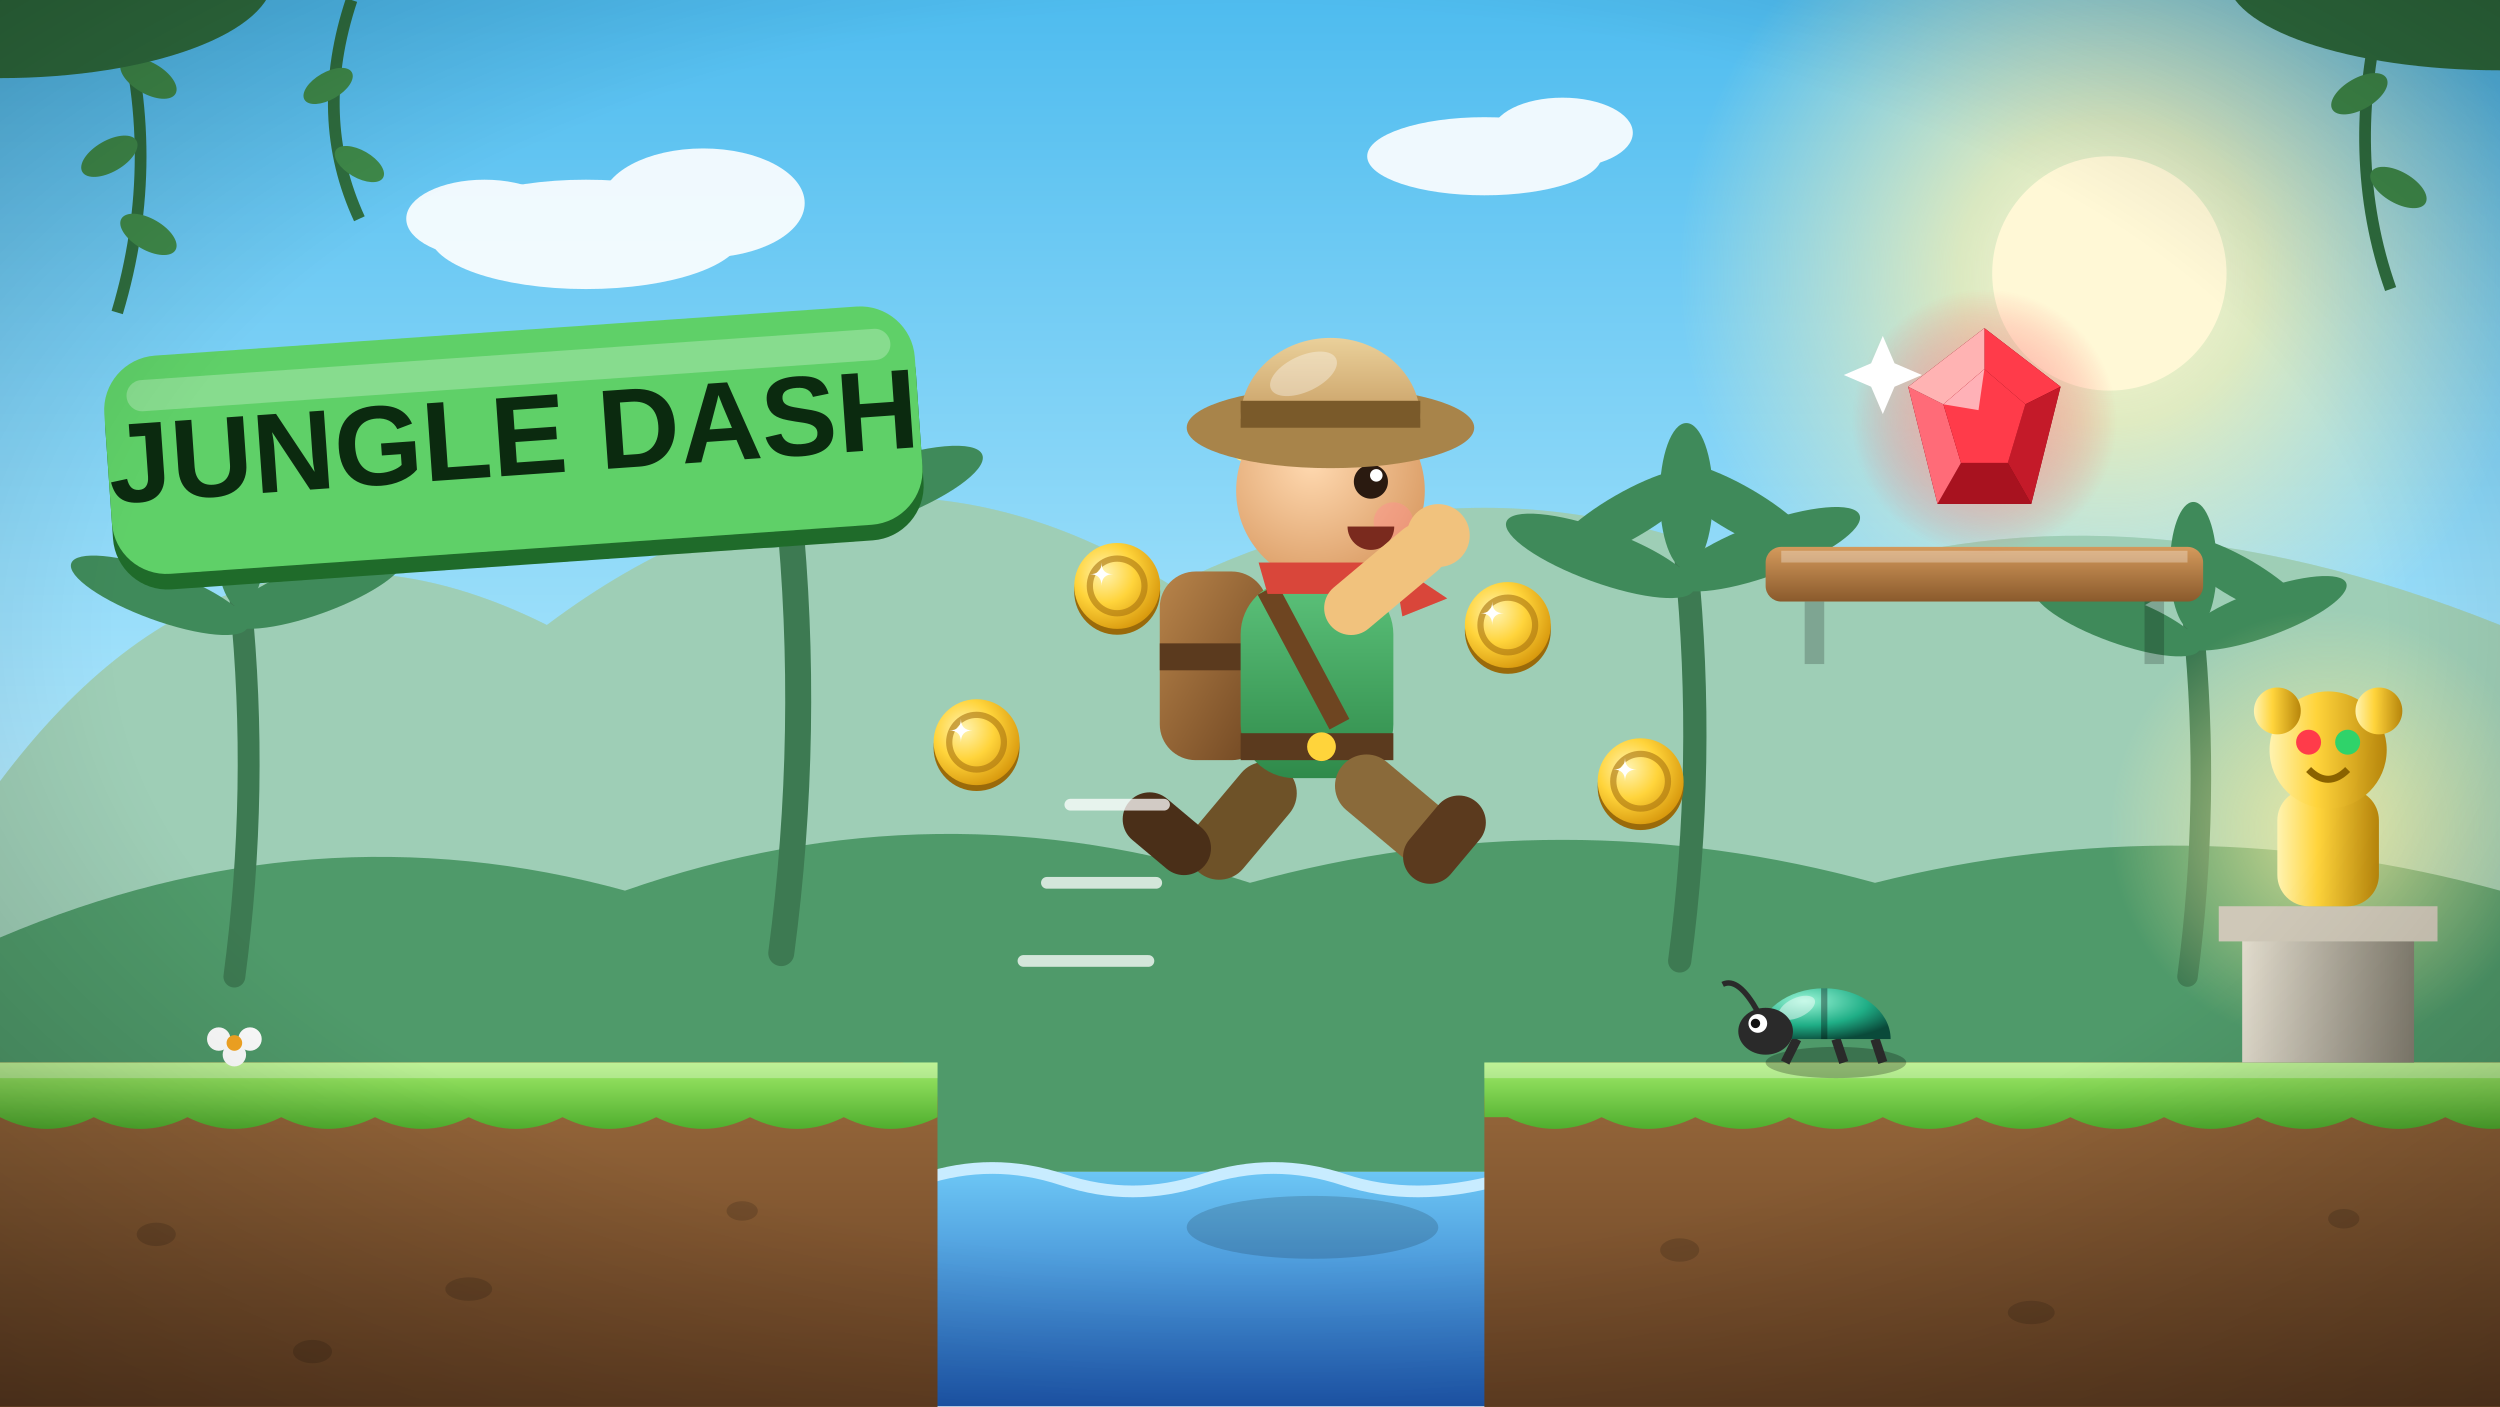
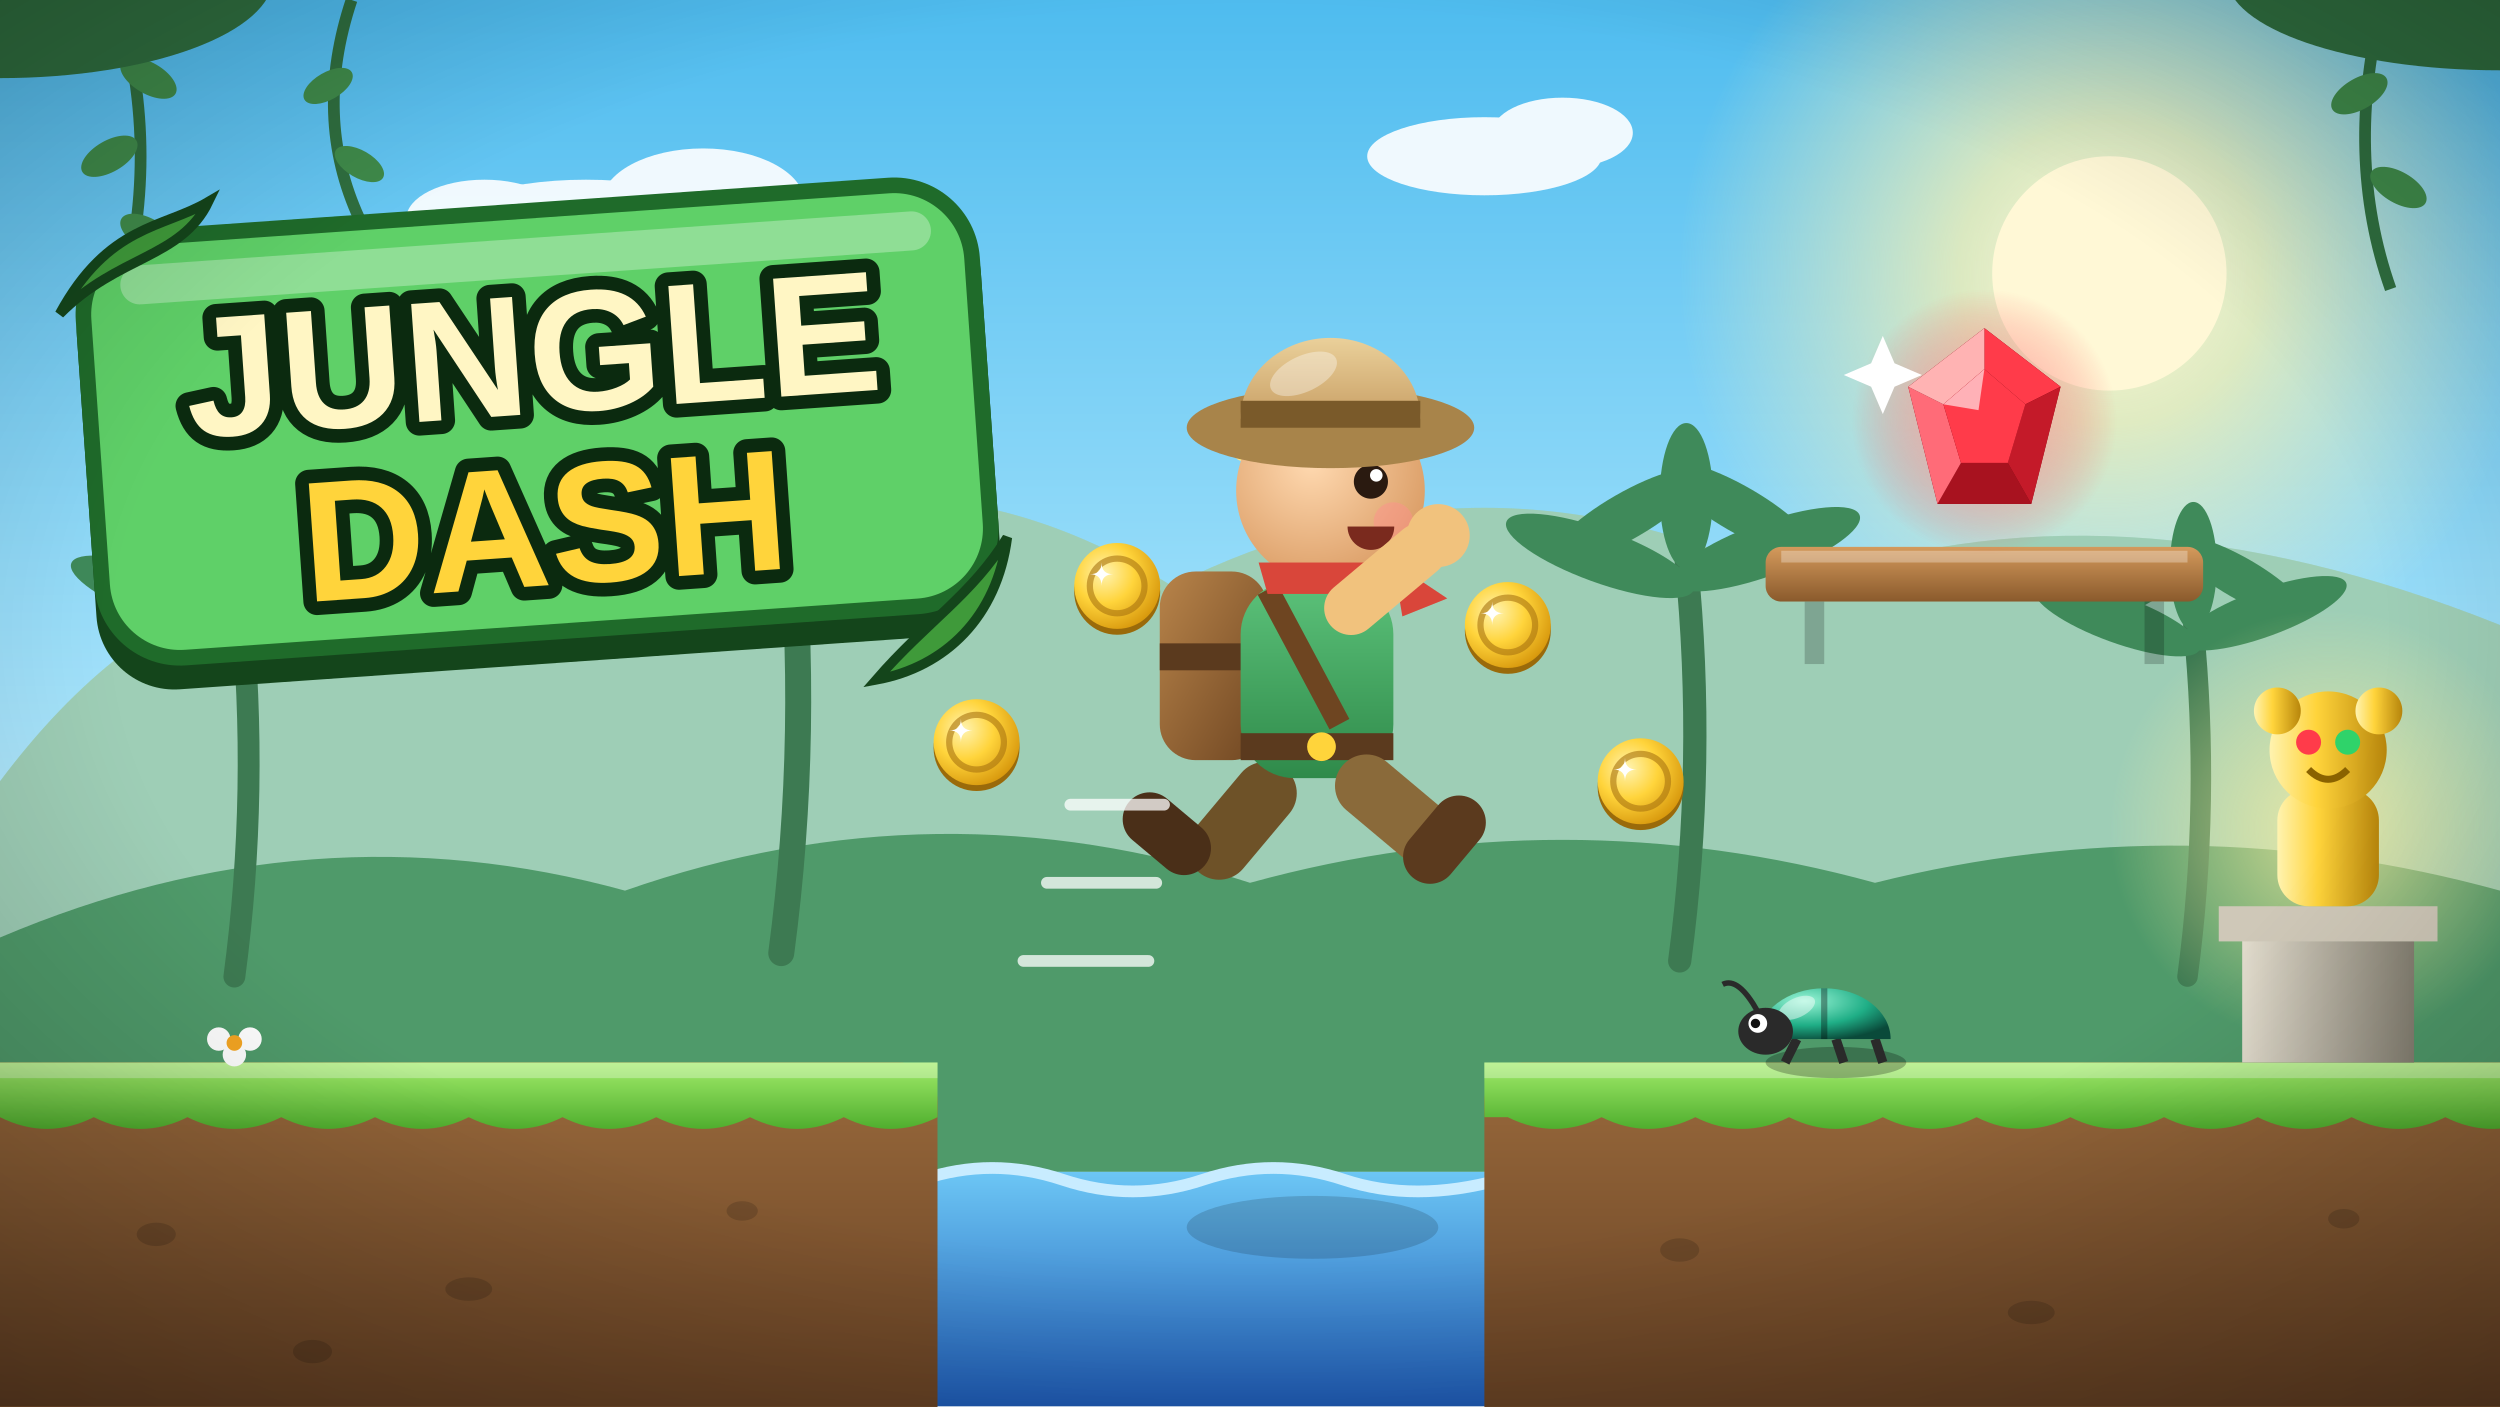
<svg xmlns="http://www.w3.org/2000/svg" viewBox="0 0 640 360" width="640" height="360">
  <defs>
    <linearGradient id="sky" x1="0" y1="0" x2="0" y2="1">
      <stop offset="0" stop-color="#4fbcef" />
      <stop offset="0.65" stop-color="#bdeeff" />
      <stop offset="1" stop-color="#e8fbff" />
    </linearGradient>
    <radialGradient id="sun" cx="50%" cy="50%" r="50%">
      <stop offset="0" stop-color="#fffbe0" />
      <stop offset="0.35" stop-color="#fff3b0" stop-opacity="0.75" />
      <stop offset="1" stop-color="#fff3b0" stop-opacity="0" />
    </radialGradient>
    <linearGradient id="dirt" x1="0" y1="0" x2="0" y2="1">
      <stop offset="0" stop-color="#9a6a3c" />
      <stop offset="1" stop-color="#5e3b20" />
    </linearGradient>
    <linearGradient id="grass" x1="0" y1="0" x2="0" y2="1">
      <stop offset="0" stop-color="#a2ec6a" />
      <stop offset="1" stop-color="#4fae2e" />
    </linearGradient>
    <linearGradient id="water" x1="0" y1="0" x2="0" y2="1">
      <stop offset="0" stop-color="#6cc6f5" />
      <stop offset="1" stop-color="#1e5ab4" />
    </linearGradient>
    <linearGradient id="plank" x1="0" y1="0" x2="0" y2="1">
      <stop offset="0" stop-color="#d49a5c" />
      <stop offset="1" stop-color="#8a5a2c" />
    </linearGradient>
    <linearGradient id="shirt" x1="0" y1="0" x2="0" y2="1">
      <stop offset="0" stop-color="#5cc27a" />
      <stop offset="1" stop-color="#2f8a4a" />
    </linearGradient>
    <radialGradient id="skin" cx="40%" cy="35%" r="70%">
      <stop offset="0" stop-color="#ffd9b0" />
      <stop offset="1" stop-color="#d99a62" />
    </radialGradient>
    <linearGradient id="hat" x1="0" y1="0" x2="0" y2="1">
      <stop offset="0" stop-color="#ead09a" />
      <stop offset="1" stop-color="#c9a066" />
    </linearGradient>
    <linearGradient id="pack" x1="0" y1="0" x2="1" y2="1">
      <stop offset="0" stop-color="#b8844a" />
      <stop offset="1" stop-color="#6e4521" />
    </linearGradient>
    <radialGradient id="coin" cx="35%" cy="35%" r="70%">
      <stop offset="0" stop-color="#fff3b0" />
      <stop offset="0.5" stop-color="#ffd43b" />
      <stop offset="1" stop-color="#d99a0e" />
    </radialGradient>
    <linearGradient id="gold" x1="0" y1="0" x2="1" y2="0">
      <stop offset="0" stop-color="#fff3b0" />
      <stop offset="0.4" stop-color="#ffd43b" />
      <stop offset="1" stop-color="#b8860b" />
    </linearGradient>
    <linearGradient id="stone" x1="0" y1="0" x2="1" y2="0">
      <stop offset="0" stop-color="#e2dccd" />
      <stop offset="1" stop-color="#858072" />
    </linearGradient>
    <radialGradient id="glow" cx="50%" cy="50%" r="50%">
      <stop offset="0" stop-color="#fff0a0" stop-opacity="0.75" />
      <stop offset="1" stop-color="#fff0a0" stop-opacity="0" />
    </radialGradient>
    <radialGradient id="gemglow" cx="50%" cy="50%" r="50%">
      <stop offset="0" stop-color="#ffb3b3" stop-opacity="0.8" />
      <stop offset="1" stop-color="#ff3b4a" stop-opacity="0" />
    </radialGradient>
    <radialGradient id="shell" cx="35%" cy="25%" r="80%">
      <stop offset="0" stop-color="#9af5d6" />
      <stop offset="0.6" stop-color="#1fae86" />
      <stop offset="1" stop-color="#0a4a3a" />
    </radialGradient>
    <radialGradient id="vignette" cx="50%" cy="45%" r="75%">
      <stop offset="0.6" stop-color="#000" stop-opacity="0" />
      <stop offset="1" stop-color="#000" stop-opacity="0.3" />
    </radialGradient>
    <g id="coinG">
      <circle cx="0" cy="1.5" r="11" fill="#9a6a0a" />
      <circle cx="0" cy="0" r="11" fill="url(#coin)" />
      <circle cx="0" cy="0" r="7" fill="none" stroke="#a8730f" stroke-opacity="0.6" stroke-width="1.6" />
      <path d="M-4 -6 q0 3 3 3 q-3 0 -3 3 q0 -3 -3 -3 q3 0 3 -3z" fill="#fff" />
    </g>
    <g id="palm">
      <path d="M0 0 Q8 -60 2 -120" fill="none" stroke="#3d7a52" stroke-width="7" stroke-linecap="round" />
      <g fill="#3f8a5a">
        <ellipse cx="-24" cy="-122" rx="30" ry="8" transform="rotate(20 -24 -122)" />
        <ellipse cx="26" cy="-124" rx="30" ry="8" transform="rotate(-20 26 -124)" />
        <ellipse cx="-16" cy="-134" rx="26" ry="7" transform="rotate(-30 -16 -134)" />
        <ellipse cx="18" cy="-136" rx="26" ry="7" transform="rotate(30 18 -136)" />
        <ellipse cx="2" cy="-140" rx="8" ry="22" />
      </g>
    </g>
  </defs>
  <rect width="640" height="360" fill="url(#sky)" />
  <circle cx="540" cy="70" r="110" fill="url(#sun)" />
  <circle cx="540" cy="70" r="30" fill="#fff8d6" />
  <g fill="#fff" opacity="0.9">
    <ellipse cx="150" cy="60" rx="40" ry="14" />
    <ellipse cx="180" cy="52" rx="26" ry="14" />
    <ellipse cx="124" cy="56" rx="20" ry="10" />
    <ellipse cx="380" cy="40" rx="30" ry="10" />
    <ellipse cx="400" cy="34" rx="18" ry="9" />
  </g>
  <path d="M0 200 Q60 120 140 160 Q220 100 300 150 Q380 110 460 150 Q540 120 640 160 L640 280 L0 280 Z" fill="#86c2a4" />
  <path d="M0 200 Q60 120 140 160 Q220 100 300 150 Q380 110 460 150 Q540 120 640 160 L640 280 L0 280 Z" fill="#fff" opacity="0.2" />
  <path d="M0 240 Q80 206 160 228 Q240 200 320 226 Q400 204 480 226 Q560 206 640 228 L640 300 L0 300 Z" fill="#4f9a6a" />
  <use href="#palm" transform="translate(60 250) scale(0.8)" />
  <use href="#palm" transform="translate(200 244) scale(0.95)" />
  <use href="#palm" transform="translate(430 246) scale(0.85)" />
  <use href="#palm" transform="translate(560 250) scale(0.75)" />
  <rect x="236" y="300" width="148" height="60" fill="url(#water)" />
  <path d="M236 302 Q254 296 272 302 T308 302 T344 302 T384 302" fill="none" stroke="#c8ecff" stroke-width="3" />
  <g>
    <rect x="-10" y="272" width="250" height="100" rx="10" fill="url(#dirt)" />
    <path d="M-10 272 L240 272 L240 286 Q228 292 216 286 Q204 292 192 286 Q180 292 168 286 Q156 292 144 286 Q132 292 120 286 Q108 292 96 286 Q84 292 72 286 Q60 292 48 286 Q36 292 24 286 Q12 292 0 286 L-10 286 Z" fill="url(#grass)" />
    <rect x="-10" y="272" width="250" height="4" fill="#fff" opacity="0.3" />
    <g fill="#000" opacity="0.15">
      <ellipse cx="40" cy="316" rx="5" ry="3" />
      <ellipse cx="120" cy="330" rx="6" ry="3" />
      <ellipse cx="190" cy="310" rx="4" ry="2.5" />
      <ellipse cx="80" cy="346" rx="5" ry="3" />
    </g>
  </g>
  <g>
    <rect x="380" y="272" width="270" height="100" rx="10" fill="url(#dirt)" />
    <path d="M380 272 L650 272 L650 286 Q638 292 626 286 Q614 292 602 286 Q590 292 578 286 Q566 292 554 286 Q542 292 530 286 Q518 292 506 286 Q494 292 482 286 Q470 292 458 286 Q446 292 434 286 Q422 292 410 286 Q398 292 386 286 L380 286 Z" fill="url(#grass)" />
    <rect x="380" y="272" width="270" height="4" fill="#fff" opacity="0.3" />
    <g fill="#000" opacity="0.15">
      <ellipse cx="430" cy="320" rx="5" ry="3" />
      <ellipse cx="520" cy="336" rx="6" ry="3" />
      <ellipse cx="600" cy="312" rx="4" ry="2.5" />
    </g>
  </g>
  <g fill="#fff">
    <circle cx="60" cy="270" r="3" />
    <circle cx="64" cy="266" r="3" />
    <circle cx="56" cy="266" r="3" />
  </g>
  <circle cx="60" cy="267" r="2" fill="#f5a623" />
  <g>
    <rect x="452" y="140" width="112" height="14" rx="4" fill="url(#plank)" />
    <rect x="456" y="141" width="104" height="3" fill="#fff" opacity="0.3" />
    <rect x="462" y="154" width="5" height="16" fill="#000" opacity="0.2" />
    <rect x="549" y="154" width="5" height="16" fill="#000" opacity="0.2" />
    <circle cx="508" cy="108" r="34" fill="url(#gemglow)" />
    <g transform="translate(508 108) scale(1.5)">
      <path d="M0 -16 L13 -6 L8 14 L-8 14 L-13 -6 Z" fill="#8a0a16" />
      <path d="M0 -16 L13 -6 L7 -3 L0 -9 Z" fill="#ff3b4a" />
      <path d="M13 -6 L8 14 L4 7 L7 -3 Z" fill="#c41a29" />
      <path d="M8 14 L-8 14 L-4 7 L4 7 Z" fill="#a8121f" />
      <path d="M-8 14 L-13 -6 L-7 -3 L-4 7 Z" fill="#ff6b78" />
      <path d="M-13 -6 L0 -16 L0 -9 L-7 -3 Z" fill="#ffb3b3" />
      <path d="M0 -9 L7 -3 L4 7 L-4 7 L-7 -3 Z" fill="#ff3b4a" />
      <path d="M-7 -3 L0 -9 L-1 -2 Z" fill="#fff" opacity="0.6" />
    </g>
    <path d="M482 86 l3 7 7 3 -7 3 -3 7 -3 -7 -7 -3 7 -3z" fill="#fff" />
  </g>
  <g transform="translate(596 272)">
    <circle cx="0" cy="-60" r="56" fill="url(#glow)" />
    <rect x="-22" y="-34" width="44" height="34" fill="url(#stone)" />
    <rect x="-28" y="-40" width="56" height="9" fill="#cfc8b8" />
    <rect x="-13" y="-70" width="26" height="30" rx="8" fill="url(#gold)" />
    <circle cx="0" cy="-80" r="15" fill="url(#gold)" />
    <circle cx="-13" cy="-90" r="6" fill="url(#gold)" />
    <circle cx="13" cy="-90" r="6" fill="url(#gold)" />
    <circle cx="-5" cy="-82" r="3.2" fill="#ff3b4a" />
    <circle cx="5" cy="-82" r="3.2" fill="#2fd36a" />
    <path d="M-5 -75 Q0 -70 5 -75" fill="none" stroke="#8a6200" stroke-width="1.8" />
  </g>
  <g transform="translate(470 272)">
    <ellipse cx="0" cy="0" rx="18" ry="4" fill="#000" opacity="0.25" />
    <g stroke="#2a2a2a" stroke-width="2.4">
      <path d="M-10 -6 L-13 0 M0 -6 L2 0 M10 -6 L12 0" />
    </g>
    <path d="M-20 -6 A17 13 0 0 1 14 -6 Z" fill="url(#shell)" />
    <line x1="-3" y1="-19" x2="-3" y2="-6" stroke="#000" stroke-opacity="0.35" stroke-width="1.6" />
    <ellipse cx="-10" cy="-14" rx="5" ry="2.5" fill="#fff" opacity="0.45" transform="rotate(-25 -10 -14)" />
    <ellipse cx="-18" cy="-8" rx="7" ry="6" fill="#2a2a2a" />
    <circle cx="-20" cy="-10" r="2.4" fill="#fff" />
    <circle cx="-20.6" cy="-10" r="1.2" fill="#111" />
    <path d="M-20 -13 Q-25 -22 -29 -20" fill="none" stroke="#2a2a2a" stroke-width="1.4" />
  </g>
  <use href="#coinG" transform="translate(250 190)" />
  <use href="#coinG" transform="translate(286 150)" />
  <use href="#coinG" transform="translate(386 160)" />
  <use href="#coinG" transform="translate(420 200)" />
  <g fill="#ffe58a">
    <circle cx="330" cy="128" r="3" />
    <circle cx="342" cy="118" r="2.4" />
    <circle cx="318" cy="116" r="2" />
  </g>
  <g transform="translate(336 236) scale(2.3)">
    <ellipse cx="0" cy="34" rx="14" ry="3.5" fill="#000" opacity="0.15" />
    <rect x="-5" y="-33" width="6" height="16" rx="3" fill="#d9a066" transform="rotate(-150 -2 -33)" />
    <rect x="-6.5" y="-17" width="7" height="15" rx="3.5" fill="#6e5228" transform="rotate(40 -3 -17)" />
    <rect x="-14" y="-6" width="11" height="6" rx="3" fill="#4a2f18" transform="rotate(40 -3 -17)" />
    <rect x="-17" y="-39" width="12" height="21" rx="4" fill="url(#pack)" />
    <rect x="-17" y="-31" width="12" height="3" fill="#5b3a1e" />
    <rect x="-8" y="-38" width="17" height="22" rx="6" fill="url(#shirt)" />
    <rect x="-8" y="-21" width="17" height="3" fill="#5b3a1e" />
    <circle cx="1" cy="-19.5" r="1.6" fill="#ffd43b" />
    <line x1="-5" y1="-37" x2="3" y2="-22" stroke="#6e4521" stroke-width="2.5" />
    <rect x="0" y="-17" width="7" height="15" rx="3.5" fill="#8a6a3a" transform="rotate(-50 3 -17)" />
    <rect x="-1" y="-6" width="11" height="6" rx="3" fill="#5b3a1e" transform="rotate(-50 3 -17)" />
    <rect x="-2" y="-42" width="6" height="5" fill="#d9a066" />
    <circle cx="2" cy="-48" r="10.5" fill="url(#skin)" />
    <path d="M-6 -40 L9 -40 L8 -36.5 L-5 -36.5 Z" fill="#d9463a" />
    <path d="M9 -40 L15 -36 L10 -34 Z" fill="#d9463a" />
    <circle cx="6.5" cy="-49" r="1.9" fill="#2a1a10" />
    <circle cx="7.1" cy="-49.7" r="0.7" fill="#fff" />
    <circle cx="9" cy="-44.5" r="2.2" fill="#ff8f8f" opacity="0.45" />
    <path d="M3.9 -44 A2.6 2.6 0 0 0 9.1 -44 Z" fill="#7a2a1e" />
    <ellipse cx="2" cy="-55" rx="16" ry="4.5" fill="#a8844a" />
    <path d="M-8 -56 A10 9 0 0 1 12 -56 Z" fill="url(#hat)" />
    <rect x="-8" y="-58" width="20" height="3" fill="#7a5a2a" />
    <ellipse cx="-1" cy="-61" rx="4" ry="2" fill="#fff" opacity="0.35" transform="rotate(-25 -1 -61)" />
    <rect x="-1" y="-33" width="6" height="16" rx="3" fill="#f1c27d" transform="rotate(-130 2 -33)" />
    <circle cx="14" cy="-43" r="3.5" fill="#f1c27d" />
  </g>
  <g stroke="#fff" stroke-opacity="0.75" stroke-width="3" stroke-linecap="round">
    <line x1="268" y1="226" x2="296" y2="226" />
    <line x1="262" y1="246" x2="294" y2="246" />
    <line x1="274" y1="206" x2="298" y2="206" />
  </g>
  <g fill="none" stroke="#2f6e3f" stroke-width="3">
    <path d="M30 0 Q42 40 30 80" />
    <path d="M90 0 Q80 30 92 56" />
    <path d="M610 0 Q600 40 612 74" />
  </g>
  <g fill="#3f8a4a">
    <ellipse cx="38" cy="20" rx="8" ry="4" transform="rotate(30 38 20)" />
    <ellipse cx="28" cy="40" rx="8" ry="4" transform="rotate(-30 28 40)" />
    <ellipse cx="38" cy="60" rx="8" ry="4" transform="rotate(30 38 60)" />
    <ellipse cx="84" cy="22" rx="7" ry="3.5" transform="rotate(-30 84 22)" />
    <ellipse cx="92" cy="42" rx="7" ry="3.5" transform="rotate(30 92 42)" />
    <ellipse cx="604" cy="24" rx="8" ry="4" transform="rotate(-30 604 24)" />
    <ellipse cx="614" cy="48" rx="8" ry="4" transform="rotate(30 614 48)" />
  </g>
  <g fill="#2f6e3f">
    <ellipse cx="0" cy="-6" rx="70" ry="26" />
    <ellipse cx="640" cy="-6" rx="70" ry="24" />
  </g>
-   <g transform="translate(26 96) rotate(-4)">
-     <rect width="208" height="56" rx="14" fill="#1f6b2a" />
-     <rect y="-4" width="208" height="56" rx="14" fill="#5fd068" />
-     <rect x="6" y="2" width="196" height="8" rx="4" fill="#fff" opacity="0.25" />
-     <text x="104" y="33" text-anchor="middle" font-family="'Arial Rounded MT Bold', 'Trebuchet MS', Arial, sans-serif" font-weight="900" font-size="29" fill="#0b2a0f">JUNGLE DASH</text>
+   <g transform="translate(20 62) rotate(-4)">
+     <rect x="-2" y="4" width="232" height="112" rx="20" fill="#14451b" />
+     <rect width="228" height="108" rx="20" fill="#5fd068" stroke="#1f6b2a" stroke-width="4" />
+     <rect x="10" y="7" width="208" height="10" rx="5" fill="#fff" opacity="0.3" />
+     <path d="M-6 18 C10 4 26 6 34 -8 C22 -2 8 -4 -6 18Z" fill="#3f9a3a" stroke="#14451b" stroke-width="2.5" />
+     <path d="M232 92 C222 106 210 112 196 126 C214 124 228 112 232 92Z" fill="#3f9a3a" stroke="#14451b" stroke-width="2.5" />
+     <g font-family="'Arial Rounded MT Bold', 'Trebuchet MS', Arial, sans-serif" font-weight="900" text-anchor="middle" stroke="#0b2a0f" stroke-width="7" stroke-linejoin="round" paint-order="stroke">
+       <text x="114" y="52" font-size="44" fill="#fff6c4">JUNGLE</text>
+       <text x="114" y="96" font-size="44" fill="#ffd43b">DASH</text>
+     </g>
  </g>
  <rect width="640" height="360" fill="url(#vignette)" />
</svg>
